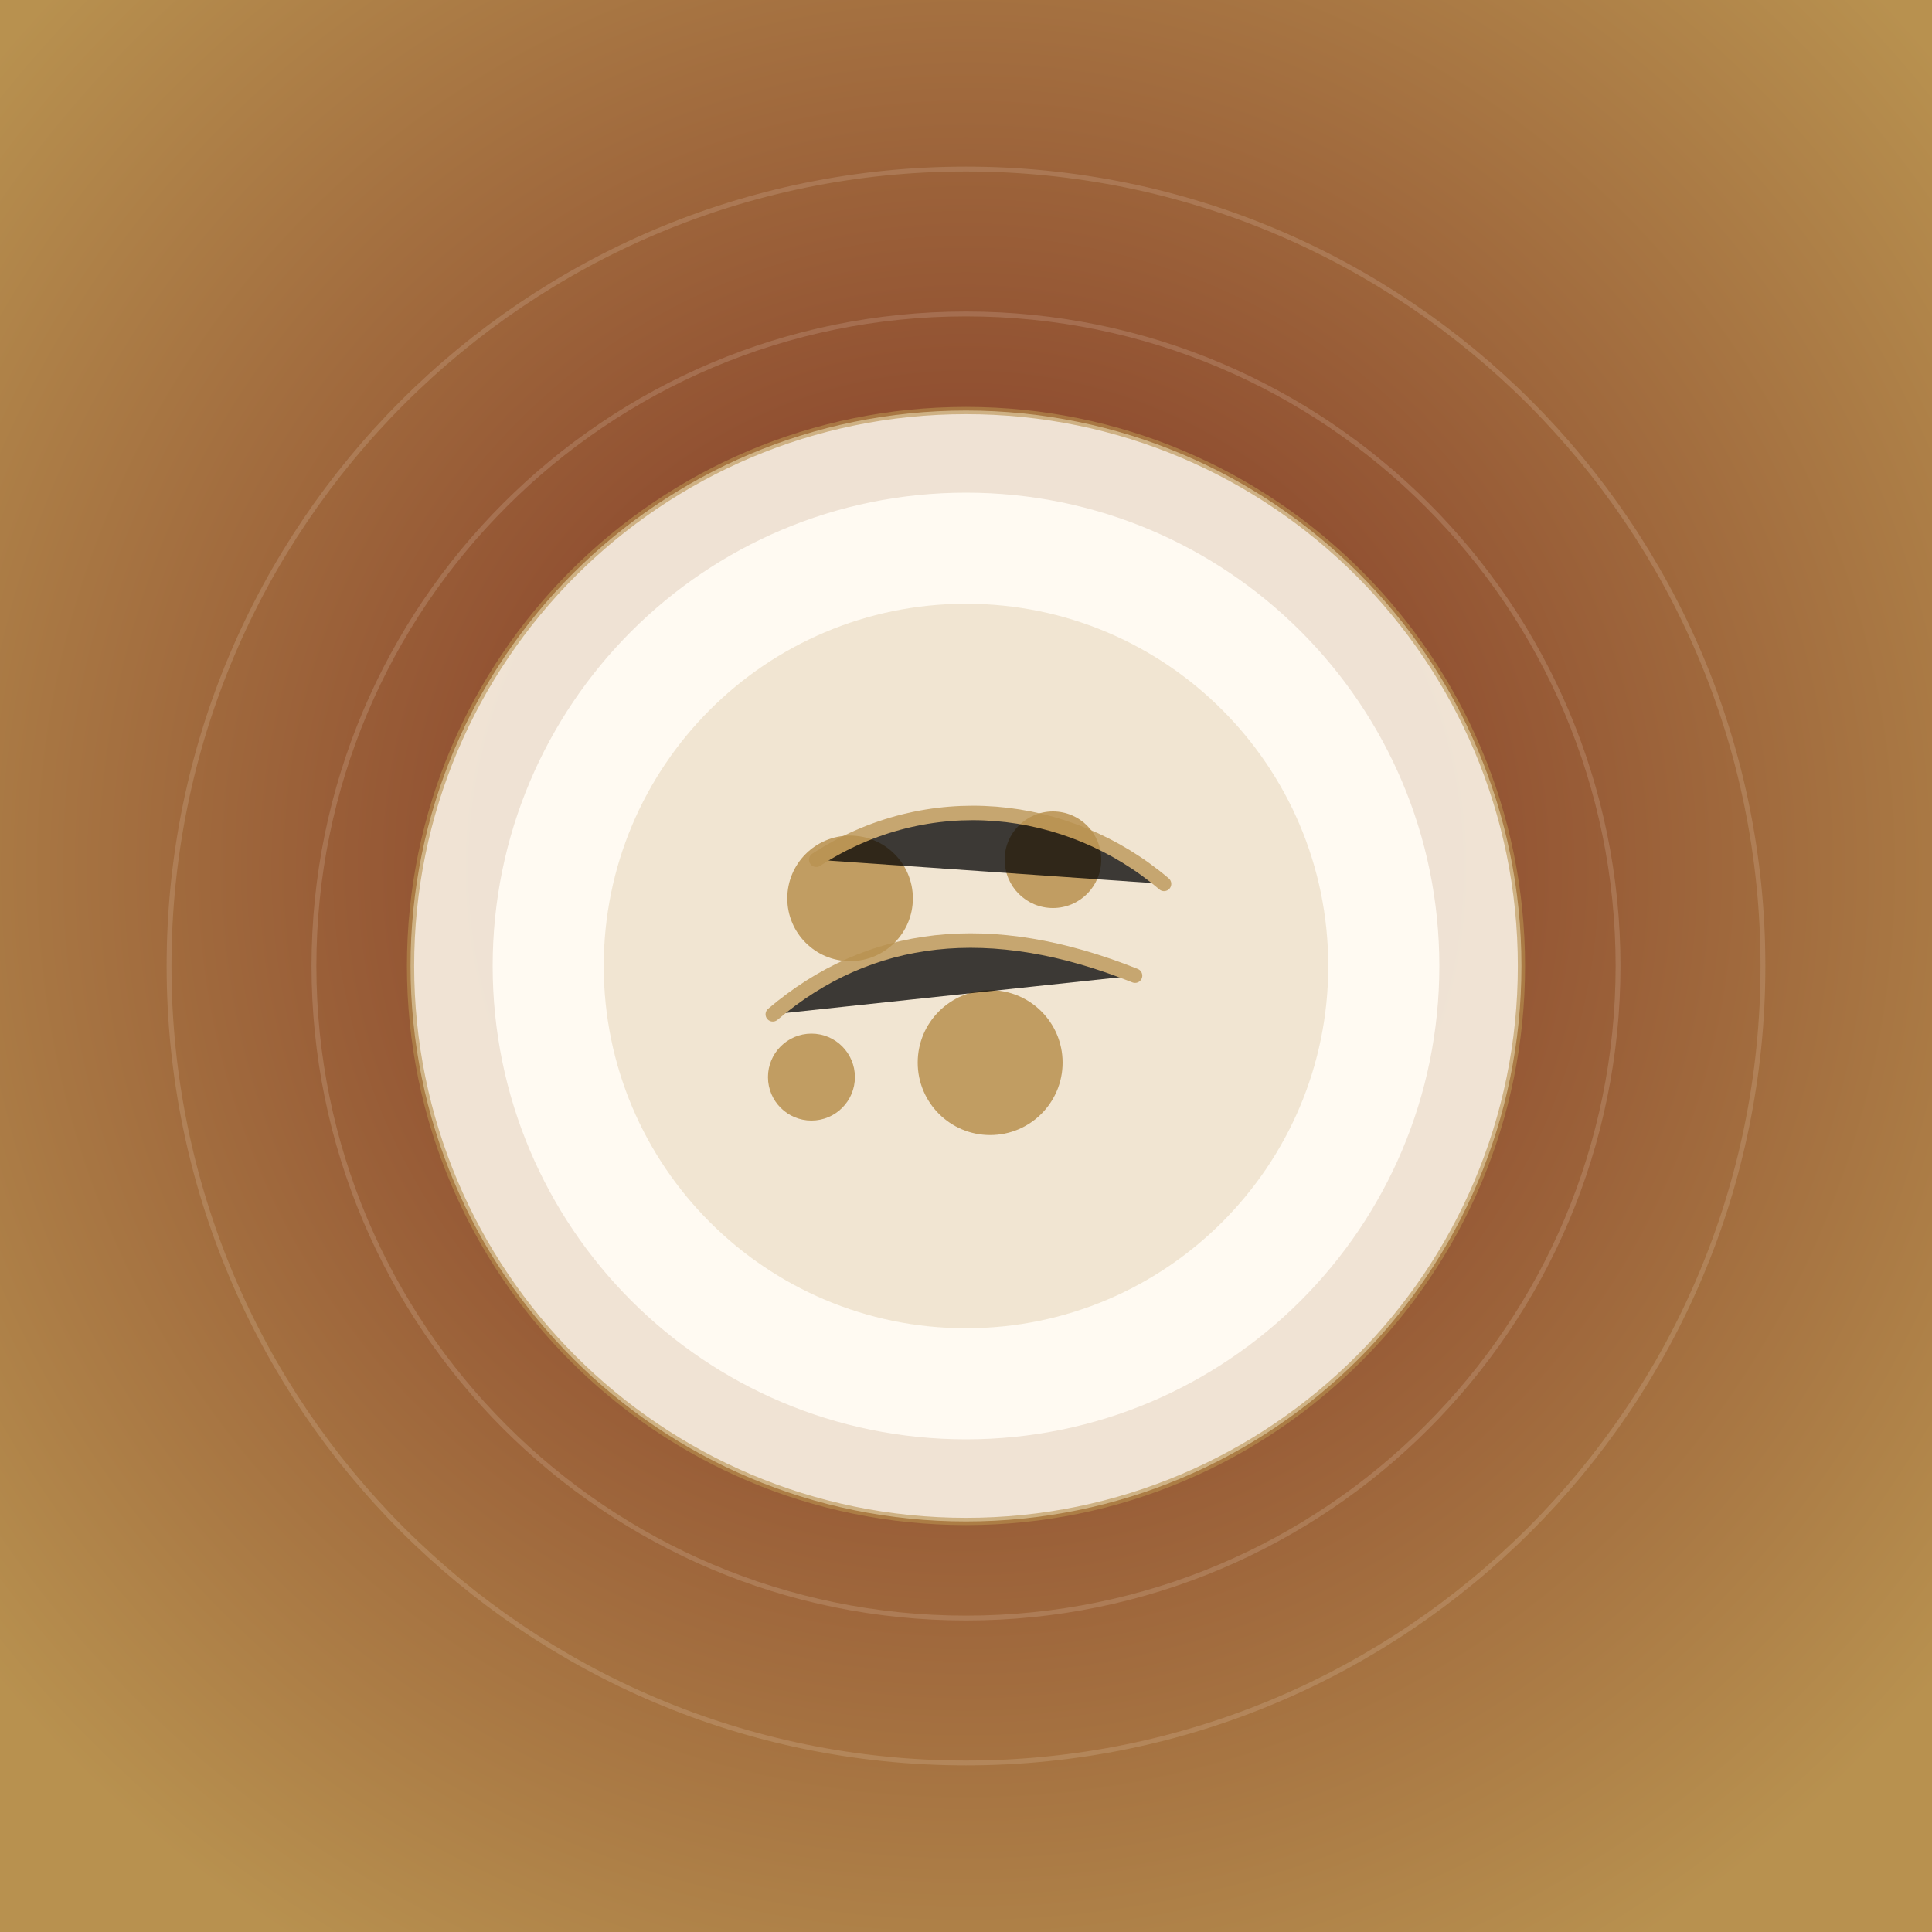
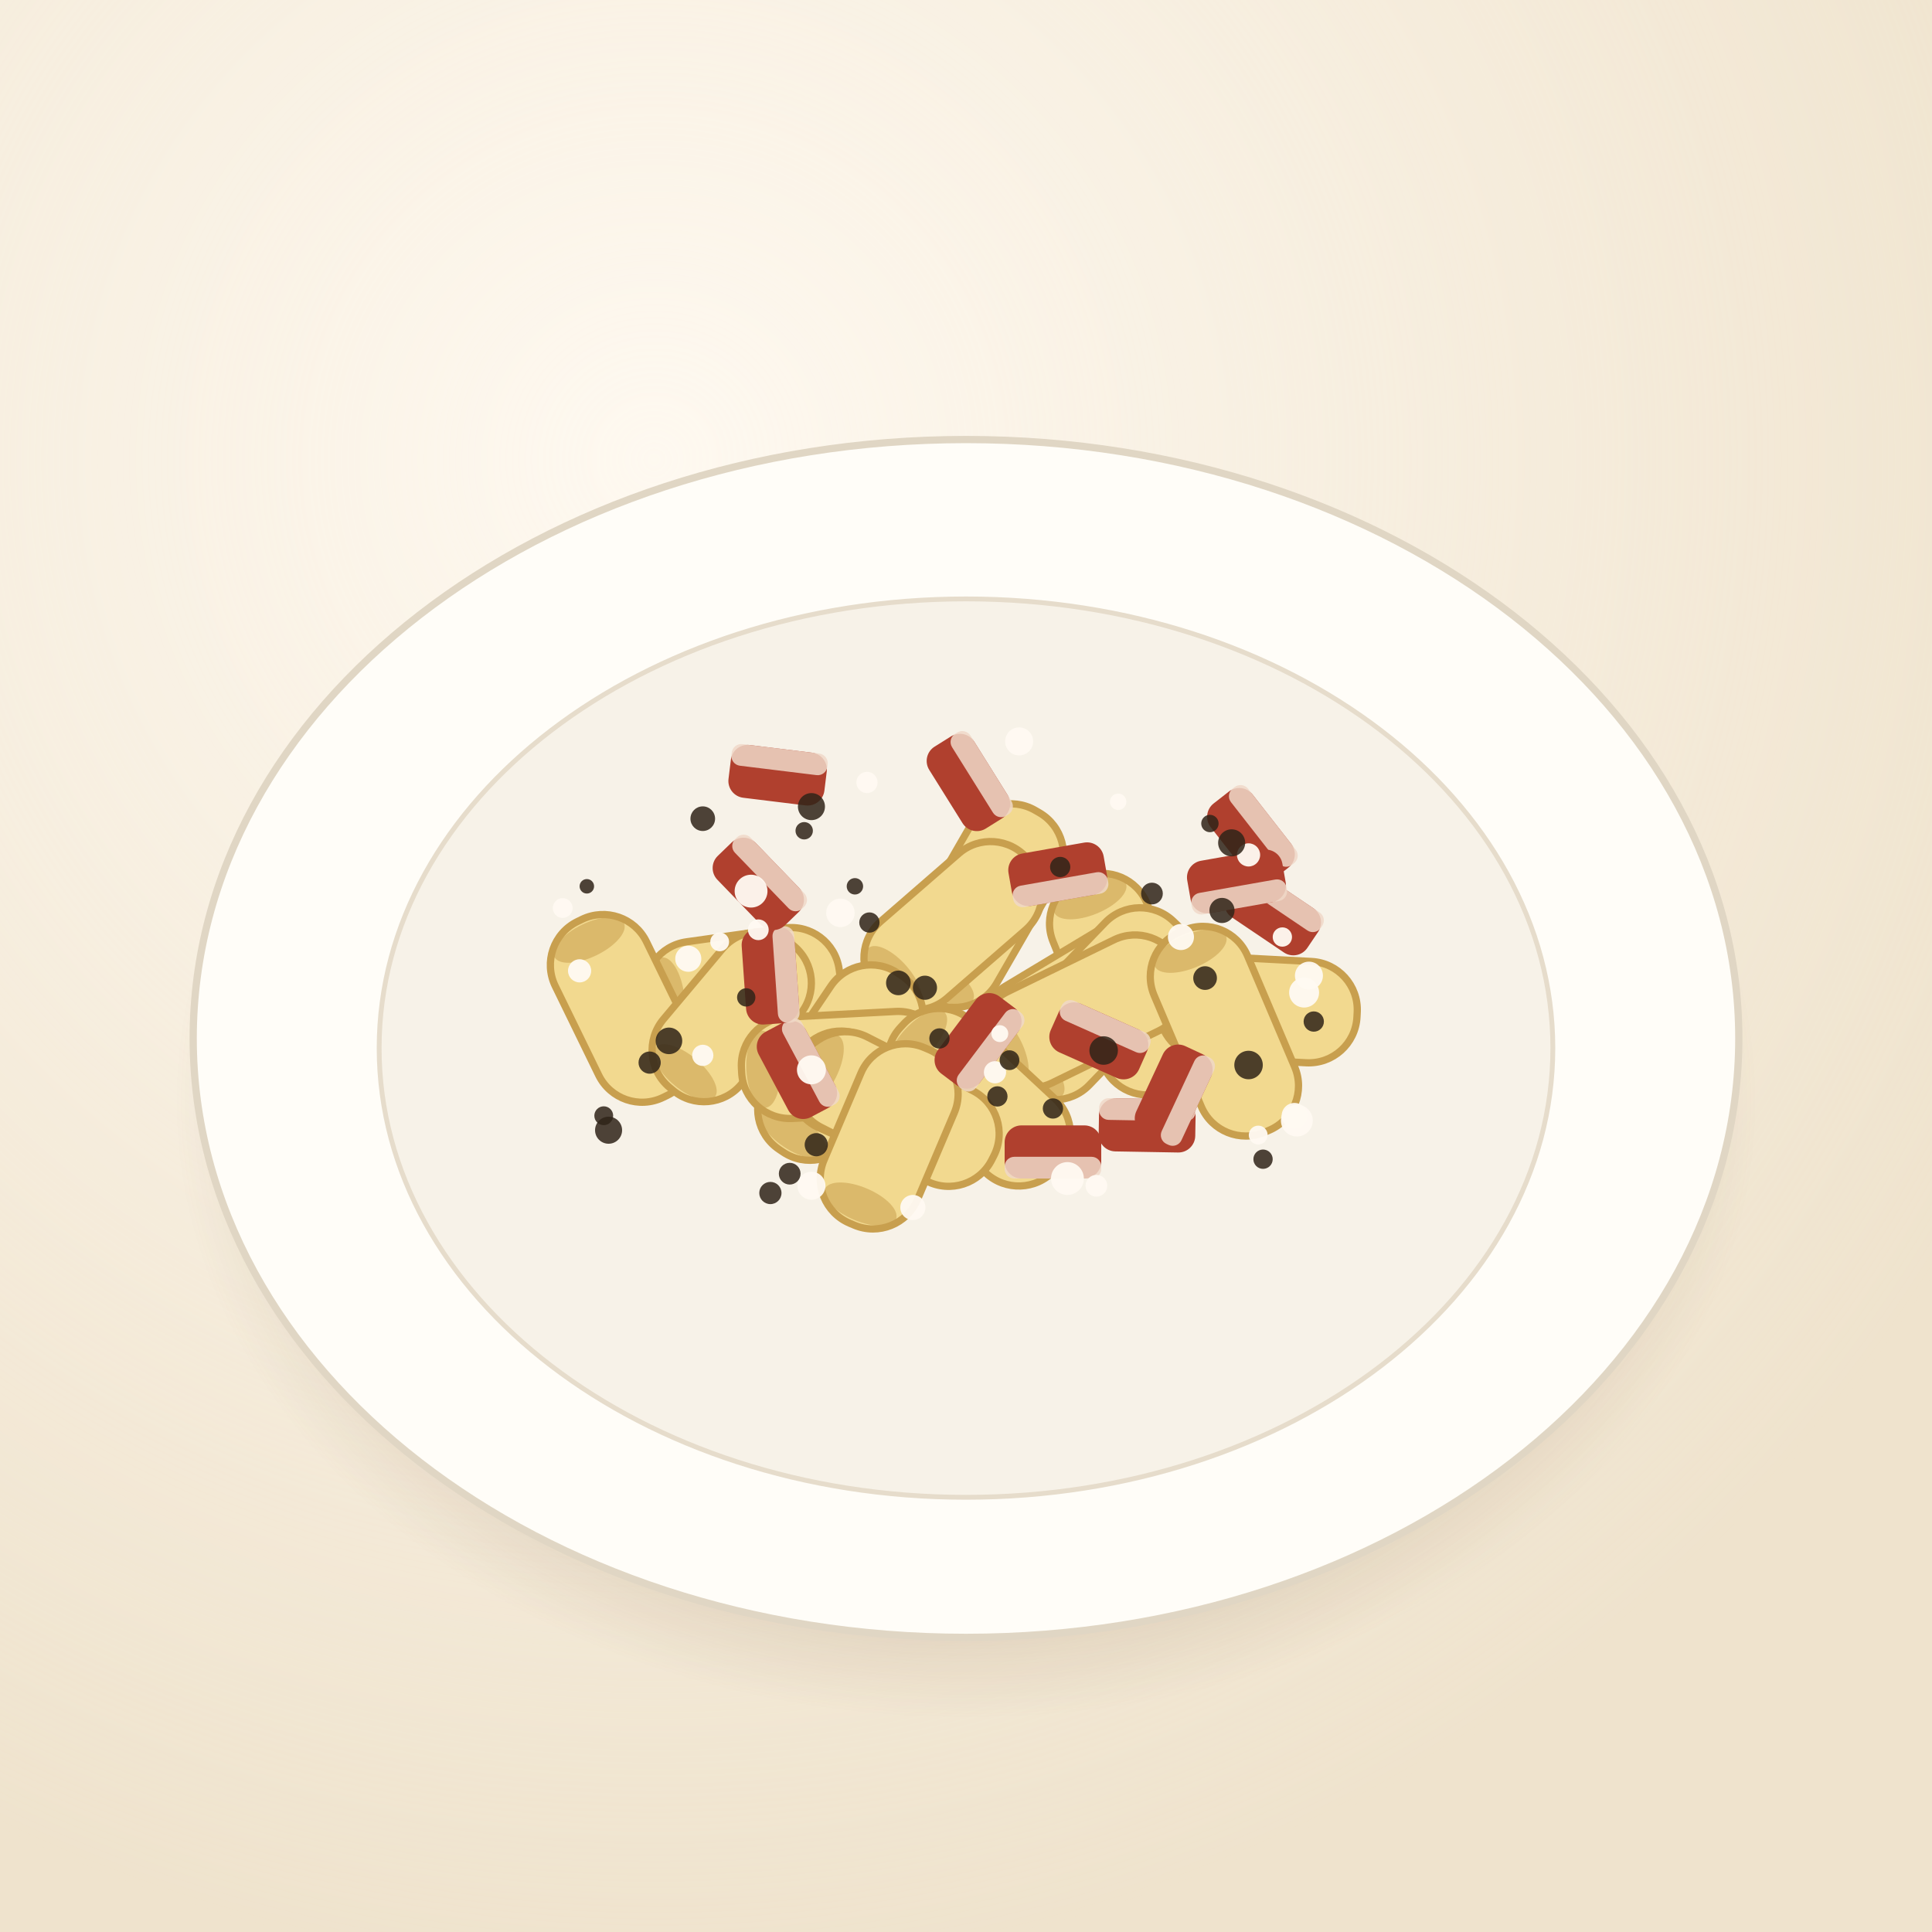
<svg xmlns="http://www.w3.org/2000/svg" viewBox="0 0 800 800" preserveAspectRatio="xMidYMid slice" role="img" aria-label="Rigatoni alla carbonara">
  <defs>
-     <radialGradient id="f-b" cx="50%" cy="45%" r="65%">
-       <stop offset="0%" stop-color="#7a2a20" />
-       <stop offset="100%" stop-color="#b8914f" />
+     <radialGradient id="luce" cx="34%" cy="24%" r="78%">
+       <stop offset="0%" stop-color="#fffaf2" stop-opacity="0.95" />
+       <stop offset="100%" stop-color="#fffaf2" stop-opacity="0" />
+     </radialGradient>
+     <radialGradient id="ombra" cx="50%" cy="50%" r="50%">
+       <stop offset="60%" stop-color="#6b4526" stop-opacity="0.3" />
+       <stop offset="100%" stop-color="#6b4526" stop-opacity="0" />
    </radialGradient>
  </defs>
-   <rect width="800" height="800" fill="url(#f-b)" />
-   <g opacity="0.16" fill="none" stroke="#f7efe2" stroke-width="2">
-     <circle cx="400" cy="400" r="330" />
-     <circle cx="400" cy="400" r="270" />
+   <rect width="800" height="800" fill="#efe3cd" />
+   <rect width="800" height="800" fill="url(#luce)" />
+   <ellipse cx="400" cy="456" rx="330" ry="255" fill="url(#ombra)" />
+   <ellipse cx="400" cy="430" rx="320" ry="248" fill="#fffdf8" />
+   <ellipse cx="400" cy="430" rx="320" ry="248" fill="none" stroke="#e0d6c4" stroke-width="3" />
+   <ellipse cx="400" cy="434" rx="243" ry="186" fill="#f7f2e8" />
+   <ellipse cx="400" cy="434" rx="243" ry="186" fill="none" stroke="#e6dccb" stroke-width="2" />
+   <g transform="rotate(-60 407 375)">
+     <rect x="362" y="354" width="90" height="42" rx="20" fill="#f2d98f" stroke="#c89f4e" stroke-width="3" />
+     <ellipse cx="371" cy="375" rx="7" ry="16" fill="#c89f4e" opacity="0.55" />
  </g>
-   <circle cx="400" cy="400" r="230" fill="#f7efe2" opacity="0.92" />
-   <circle cx="400" cy="400" r="196" fill="#fffaf2" />
-   <circle cx="400" cy="400" r="150" fill="#b8914f" opacity="0.2" />
-   <g fill="#b8914f" opacity="0.85">
-     <circle cx="352" cy="372" r="26" />
-     <circle cx="436" cy="356" r="20" />
-     <circle cx="410" cy="440" r="30" />
-     <circle cx="336" cy="446" r="18" />
+   <g transform="rotate(-41 395 383)">
+     <rect x="353" y="362" width="83" height="42" rx="20" fill="#f2d98f" stroke="#c89f4e" stroke-width="3" />
+     <ellipse cx="362" cy="383" rx="7" ry="16" fill="#c89f4e" opacity="0.55" />
  </g>
-   <g stroke="#b8914f" stroke-width="6" stroke-linecap="round" opacity="0.75">
-     <path d="M320 420c40-34 90-40 150-16" />
-     <path d="M338 356c46-30 104-24 144 10" />
+   <g transform="rotate(-8 307 408)">
+     <rect x="267" y="387" width="81" height="42" rx="20" fill="#f2d98f" stroke="#c89f4e" stroke-width="3" />
+     <ellipse cx="276" cy="408" rx="7" ry="16" fill="#c89f4e" opacity="0.55" />
  </g>
-   <circle cx="400" cy="400" r="230" fill="none" stroke="#b8914f" stroke-width="3" opacity="0.6" />
+   <g transform="rotate(68 466 408)">
+     <rect x="418" y="387" width="95" height="42" rx="20" fill="#f2d98f" stroke="#c89f4e" stroke-width="3" />
+     <ellipse cx="427" cy="408" rx="7" ry="16" fill="#c89f4e" opacity="0.55" />
+   </g>
+   <g transform="rotate(-31 446 415)">
+     <rect x="404" y="394" width="84" height="42" rx="20" fill="#f2d98f" stroke="#c89f4e" stroke-width="3" />
+     <ellipse cx="413" cy="415" rx="7" ry="16" fill="#c89f4e" opacity="0.55" />
+   </g>
+   <g transform="rotate(-46 454 416)">
+     <rect x="408" y="395" width="93" height="42" rx="20" fill="#f2d98f" stroke="#c89f4e" stroke-width="3" />
+     <ellipse cx="417" cy="416" rx="7" ry="16" fill="#c89f4e" opacity="0.55" />
+   </g>
+   <g transform="rotate(64 258 418)">
+     <rect x="217" y="397" width="81" height="42" rx="20" fill="#f2d98f" stroke="#c89f4e" stroke-width="3" />
+     <ellipse cx="226" cy="418" rx="7" ry="16" fill="#c89f4e" opacity="0.55" />
+   </g>
+   <g transform="rotate(3 521 418)">
+     <rect x="480" y="397" width="82" height="42" rx="20" fill="#f2d98f" stroke="#c89f4e" stroke-width="3" />
+     <ellipse cx="489" cy="418" rx="7" ry="16" fill="#c89f4e" opacity="0.55" />
+   </g>
+   <g transform="rotate(-26 448 419)">
+     <rect x="404" y="398" width="89" height="42" rx="20" fill="#f2d98f" stroke="#c89f4e" stroke-width="3" />
+     <ellipse cx="413" cy="419" rx="7" ry="16" fill="#c89f4e" opacity="0.55" />
+   </g>
+   <g transform="rotate(-50 303 421)">
+     <rect x="264" y="400" width="78" height="42" rx="20" fill="#f2d98f" stroke="#c89f4e" stroke-width="3" />
+     <ellipse cx="273" cy="421" rx="7" ry="16" fill="#c89f4e" opacity="0.55" />
+   </g>
+   <g transform="rotate(67 507 427)">
+     <rect x="462" y="406" width="90" height="42" rx="20" fill="#f2d98f" stroke="#c89f4e" stroke-width="3" />
+     <ellipse cx="471" cy="427" rx="7" ry="16" fill="#c89f4e" opacity="0.55" />
+   </g>
+   <g transform="rotate(-56 348 440)">
+     <rect x="304" y="419" width="88" height="42" rx="20" fill="#f2d98f" stroke="#c89f4e" stroke-width="3" />
+     <ellipse cx="313" cy="440" rx="7" ry="16" fill="#c89f4e" opacity="0.55" />
+   </g>
+   <g transform="rotate(-3 349 441)">
+     <rect x="307" y="420" width="85" height="42" rx="20" fill="#f2d98f" stroke="#c89f4e" stroke-width="3" />
+     <ellipse cx="316" cy="441" rx="7" ry="16" fill="#c89f4e" opacity="0.55" />
+   </g>
+   <g transform="rotate(43 405 454)">
+     <rect x="362" y="433" width="87" height="42" rx="20" fill="#f2d98f" stroke="#c89f4e" stroke-width="3" />
+     <ellipse cx="371" cy="454" rx="7" ry="16" fill="#c89f4e" opacity="0.55" />
+   </g>
+   <g transform="rotate(24 366 456)">
+     <rect x="326" y="435" width="80" height="42" rx="20" fill="#f2d98f" stroke="#c89f4e" stroke-width="3" />
+     <ellipse cx="335" cy="456" rx="7" ry="16" fill="#c89f4e" opacity="0.55" />
+   </g>
+   <g transform="rotate(27 371 459)">
+     <rect x="327" y="438" width="89" height="42" rx="20" fill="#f2d98f" stroke="#c89f4e" stroke-width="3" />
+     <ellipse cx="336" cy="459" rx="7" ry="16" fill="#c89f4e" opacity="0.55" />
+   </g>
+   <g transform="rotate(-67 368 471)">
+     <rect x="329" y="450" width="79" height="42" rx="20" fill="#f2d98f" stroke="#c89f4e" stroke-width="3" />
+     <ellipse cx="338" cy="471" rx="7" ry="16" fill="#c89f4e" opacity="0.55" />
+   </g>
+   <g transform="rotate(34 527 378)">
+     <rect x="507" y="367" width="40" height="22" rx="7" fill="#b0402e" />
+     <rect x="507" y="367" width="40" height="9" rx="4" fill="#f0d8c8" opacity="0.85" />
+   </g>
+   <g transform="rotate(1 475 466)">
+     <rect x="455" y="455" width="40" height="22" rx="7" fill="#b0402e" />
+     <rect x="455" y="455" width="40" height="9" rx="4" fill="#f0d8c8" opacity="0.85" />
+   </g>
+   <g transform="rotate(62 330 443)">
+     <rect x="310" y="432" width="40" height="22" rx="7" fill="#b0402e" />
+     <rect x="310" y="432" width="40" height="9" rx="4" fill="#f0d8c8" opacity="0.85" />
+   </g>
+   <g transform="rotate(7 322 321)">
+     <rect x="302" y="310" width="40" height="22" rx="7" fill="#b0402e" />
+     <rect x="302" y="310" width="40" height="9" rx="4" fill="#f0d8c8" opacity="0.85" />
+   </g>
+   <g transform="rotate(180 436 477)">
+     <rect x="416" y="466" width="40" height="22" rx="7" fill="#b0402e" />
+     <rect x="416" y="466" width="40" height="9" rx="4" fill="#f0d8c8" opacity="0.85" />
+   </g>
+   <g transform="rotate(58 401 324)">
+     <rect x="381" y="313" width="40" height="22" rx="7" fill="#b0402e" />
+     <rect x="381" y="313" width="40" height="9" rx="4" fill="#f0d8c8" opacity="0.85" />
+   </g>
+   <g transform="rotate(115 486 453)">
+     <rect x="466" y="442" width="40" height="22" rx="7" fill="#b0402e" />
+     <rect x="466" y="442" width="40" height="9" rx="4" fill="#f0d8c8" opacity="0.85" />
+   </g>
+   <g transform="rotate(86 319 404)">
+     <rect x="299" y="393" width="40" height="22" rx="7" fill="#b0402e" />
+     <rect x="299" y="393" width="40" height="9" rx="4" fill="#f0d8c8" opacity="0.85" />
+   </g>
+   <g transform="rotate(170 438 362)">
+     <rect x="418" y="351" width="40" height="22" rx="7" fill="#b0402e" />
+     <rect x="418" y="351" width="40" height="9" rx="4" fill="#f0d8c8" opacity="0.85" />
+   </g>
+   <g transform="rotate(52 518 346)">
+     <rect x="498" y="335" width="40" height="22" rx="7" fill="#b0402e" />
+     <rect x="498" y="335" width="40" height="9" rx="4" fill="#f0d8c8" opacity="0.85" />
+   </g>
+   <g transform="rotate(170 512 365)">
+     <rect x="492" y="354" width="40" height="22" rx="7" fill="#b0402e" />
+     <rect x="492" y="354" width="40" height="9" rx="4" fill="#f0d8c8" opacity="0.85" />
+   </g>
+   <g transform="rotate(127 405 431)">
+     <rect x="385" y="420" width="40" height="22" rx="7" fill="#b0402e" />
+     <rect x="385" y="420" width="40" height="9" rx="4" fill="#f0d8c8" opacity="0.85" />
+   </g>
+   <g transform="rotate(46 314 366)">
+     <rect x="294" y="355" width="40" height="22" rx="7" fill="#b0402e" />
+     <rect x="294" y="355" width="40" height="9" rx="4" fill="#f0d8c8" opacity="0.85" />
+   </g>
+   <g transform="rotate(24 455 431)">
+     <rect x="435" y="420" width="40" height="22" rx="7" fill="#b0402e" />
+     <rect x="435" y="420" width="40" height="9" rx="4" fill="#f0d8c8" opacity="0.85" />
+   </g>
+   <circle cx="531" cy="388" r="4.0" fill="#fffaf2" opacity="0.95" />
+   <circle cx="378" cy="500" r="5.2" fill="#fffaf2" opacity="0.95" />
+   <circle cx="442" cy="488" r="6.8" fill="#fffaf2" opacity="0.95" />
+   <circle cx="489" cy="388" r="5.4" fill="#fffaf2" opacity="0.95" />
+   <circle cx="536" cy="462" r="5.3" fill="#fffaf2" opacity="0.95" />
+   <circle cx="348" cy="378" r="5.9" fill="#fffaf2" opacity="0.95" />
+   <circle cx="422" cy="307" r="5.8" fill="#fffaf2" opacity="0.95" />
+   <circle cx="537" cy="464" r="6.6" fill="#fffaf2" opacity="0.95" />
+   <circle cx="540" cy="411" r="6.2" fill="#fffaf2" opacity="0.95" />
+   <circle cx="359" cy="324" r="4.4" fill="#fffaf2" opacity="0.95" />
+   <circle cx="336" cy="491" r="5.8" fill="#fffaf2" opacity="0.95" />
+   <circle cx="414" cy="428" r="3.5" fill="#fffaf2" opacity="0.95" />
+   <circle cx="412" cy="444" r="4.6" fill="#fffaf2" opacity="0.95" />
+   <circle cx="314" cy="385" r="4.3" fill="#fffaf2" opacity="0.95" />
+   <circle cx="463" cy="332" r="3.4" fill="#fffaf2" opacity="0.95" />
+   <circle cx="336" cy="443" r="6.0" fill="#fffaf2" opacity="0.95" />
+   <circle cx="454" cy="491" r="4.5" fill="#fffaf2" opacity="0.95" />
+   <circle cx="240" cy="402" r="4.8" fill="#fffaf2" opacity="0.95" />
+   <circle cx="291" cy="437" r="4.4" fill="#fffaf2" opacity="0.95" />
+   <circle cx="311" cy="369" r="6.8" fill="#fffaf2" opacity="0.95" />
+   <circle cx="233" cy="376" r="4.1" fill="#fffaf2" opacity="0.95" />
+   <circle cx="298" cy="390" r="3.9" fill="#fffaf2" opacity="0.95" />
+   <circle cx="542" cy="404" r="5.8" fill="#fffaf2" opacity="0.95" />
+   <circle cx="285" cy="397" r="5.4" fill="#fffaf2" opacity="0.95" />
+   <circle cx="517" cy="354" r="4.8" fill="#fffaf2" opacity="0.95" />
+   <circle cx="521" cy="470" r="3.9" fill="#fffaf2" opacity="0.95" />
+   <circle cx="413" cy="454" r="4.2" fill="#2f2318" opacity="0.85" />
+   <circle cx="457" cy="435" r="5.9" fill="#2f2318" opacity="0.85" />
+   <circle cx="418" cy="439" r="4.1" fill="#2f2318" opacity="0.85" />
+   <circle cx="477" cy="370" r="4.5" fill="#2f2318" opacity="0.85" />
+   <circle cx="354" cy="367" r="3.4" fill="#2f2318" opacity="0.85" />
+   <circle cx="309" cy="413" r="3.8" fill="#2f2318" opacity="0.85" />
+   <circle cx="250" cy="462" r="3.9" fill="#2f2318" opacity="0.85" />
+   <circle cx="544" cy="423" r="4.2" fill="#2f2318" opacity="0.85" />
+   <circle cx="523" cy="480" r="4.0" fill="#2f2318" opacity="0.85" />
+   <circle cx="277" cy="431" r="5.5" fill="#2f2318" opacity="0.85" />
+   <circle cx="436" cy="459" r="4.2" fill="#2f2318" opacity="0.85" />
+   <circle cx="439" cy="359" r="4.2" fill="#2f2318" opacity="0.85" />
+   <circle cx="360" cy="382" r="4.2" fill="#2f2318" opacity="0.85" />
+   <circle cx="501" cy="341" r="3.6" fill="#2f2318" opacity="0.85" />
+   <circle cx="319" cy="494" r="4.6" fill="#2f2318" opacity="0.85" />
+   <circle cx="252" cy="468" r="5.6" fill="#2f2318" opacity="0.85" />
+   <circle cx="506" cy="377" r="5.2" fill="#2f2318" opacity="0.85" />
+   <circle cx="336" cy="334" r="5.6" fill="#2f2318" opacity="0.85" />
+   <circle cx="510" cy="349" r="5.6" fill="#2f2318" opacity="0.85" />
+   <circle cx="243" cy="367" r="3.0" fill="#2f2318" opacity="0.85" />
+   <circle cx="291" cy="339" r="5.1" fill="#2f2318" opacity="0.85" />
+   <circle cx="333" cy="344" r="3.6" fill="#2f2318" opacity="0.85" />
+   <circle cx="338" cy="474" r="4.8" fill="#2f2318" opacity="0.85" />
+   <circle cx="269" cy="440" r="4.6" fill="#2f2318" opacity="0.85" />
+   <circle cx="383" cy="409" r="5.0" fill="#2f2318" opacity="0.85" />
+   <circle cx="499" cy="405" r="4.9" fill="#2f2318" opacity="0.85" />
+   <circle cx="389" cy="430" r="4.2" fill="#2f2318" opacity="0.85" />
+   <circle cx="372" cy="407" r="5.1" fill="#2f2318" opacity="0.85" />
+   <circle cx="327" cy="486" r="4.5" fill="#2f2318" opacity="0.85" />
+   <circle cx="517" cy="441" r="5.9" fill="#2f2318" opacity="0.85" />
</svg>
